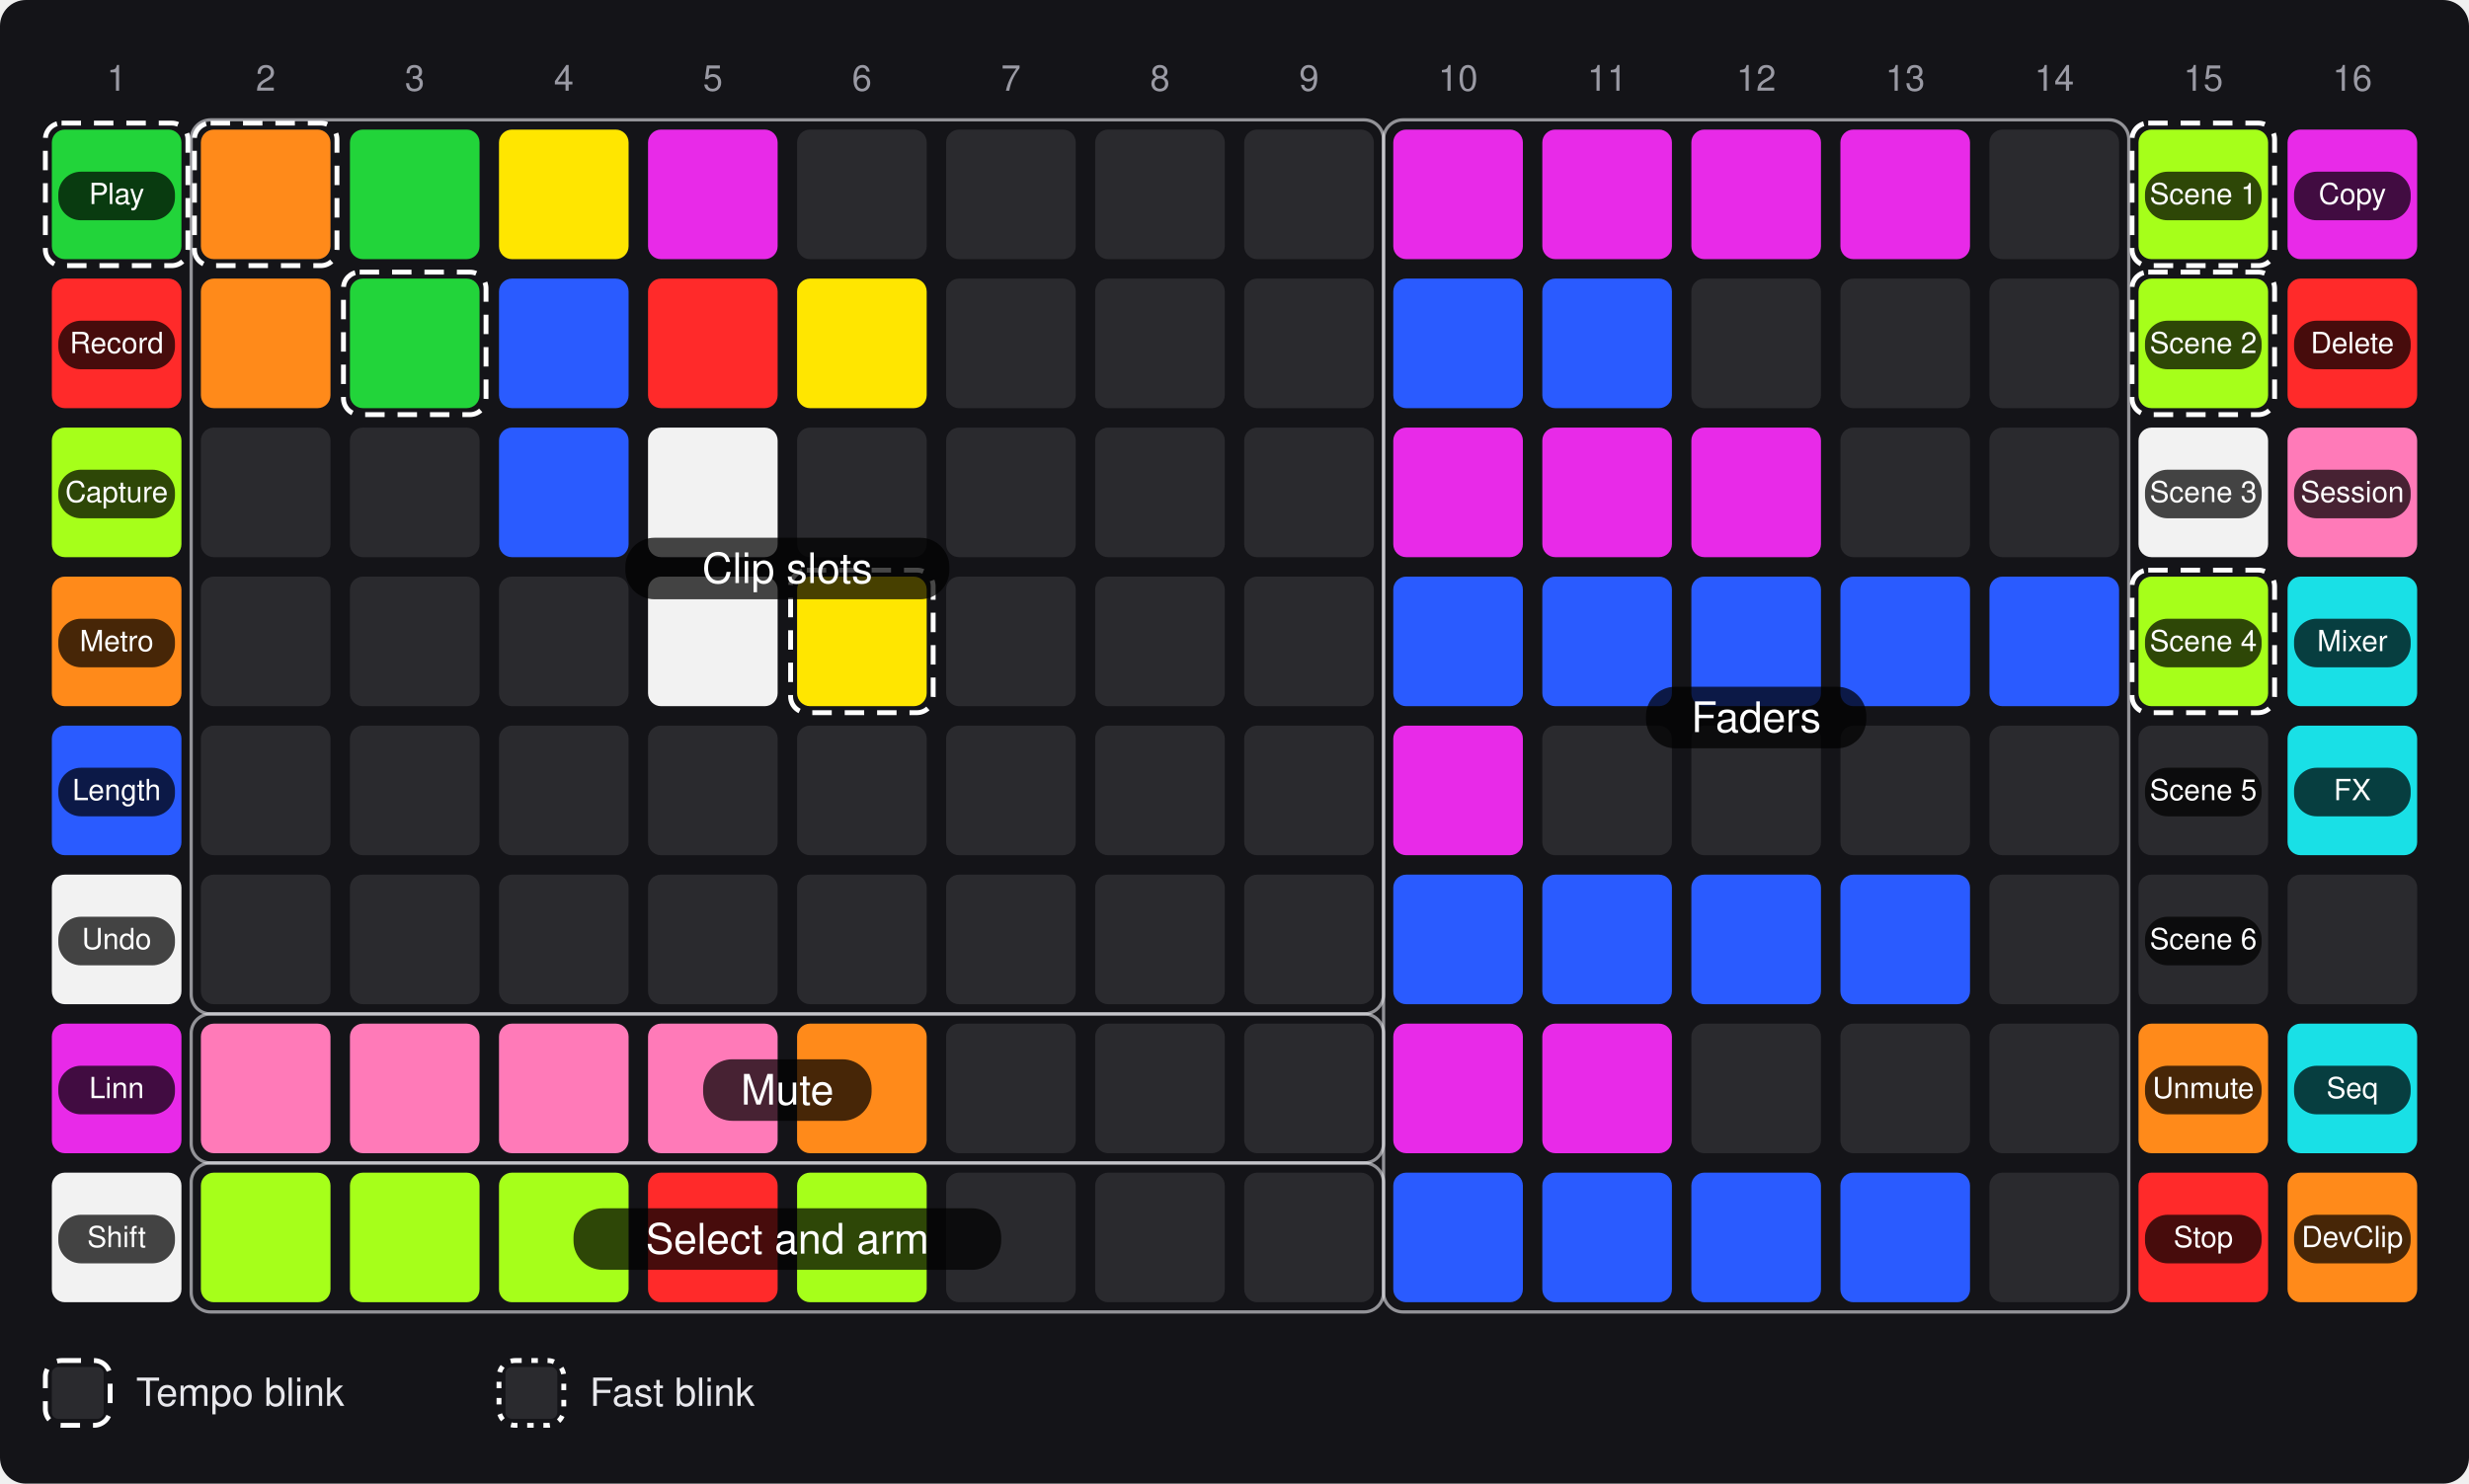
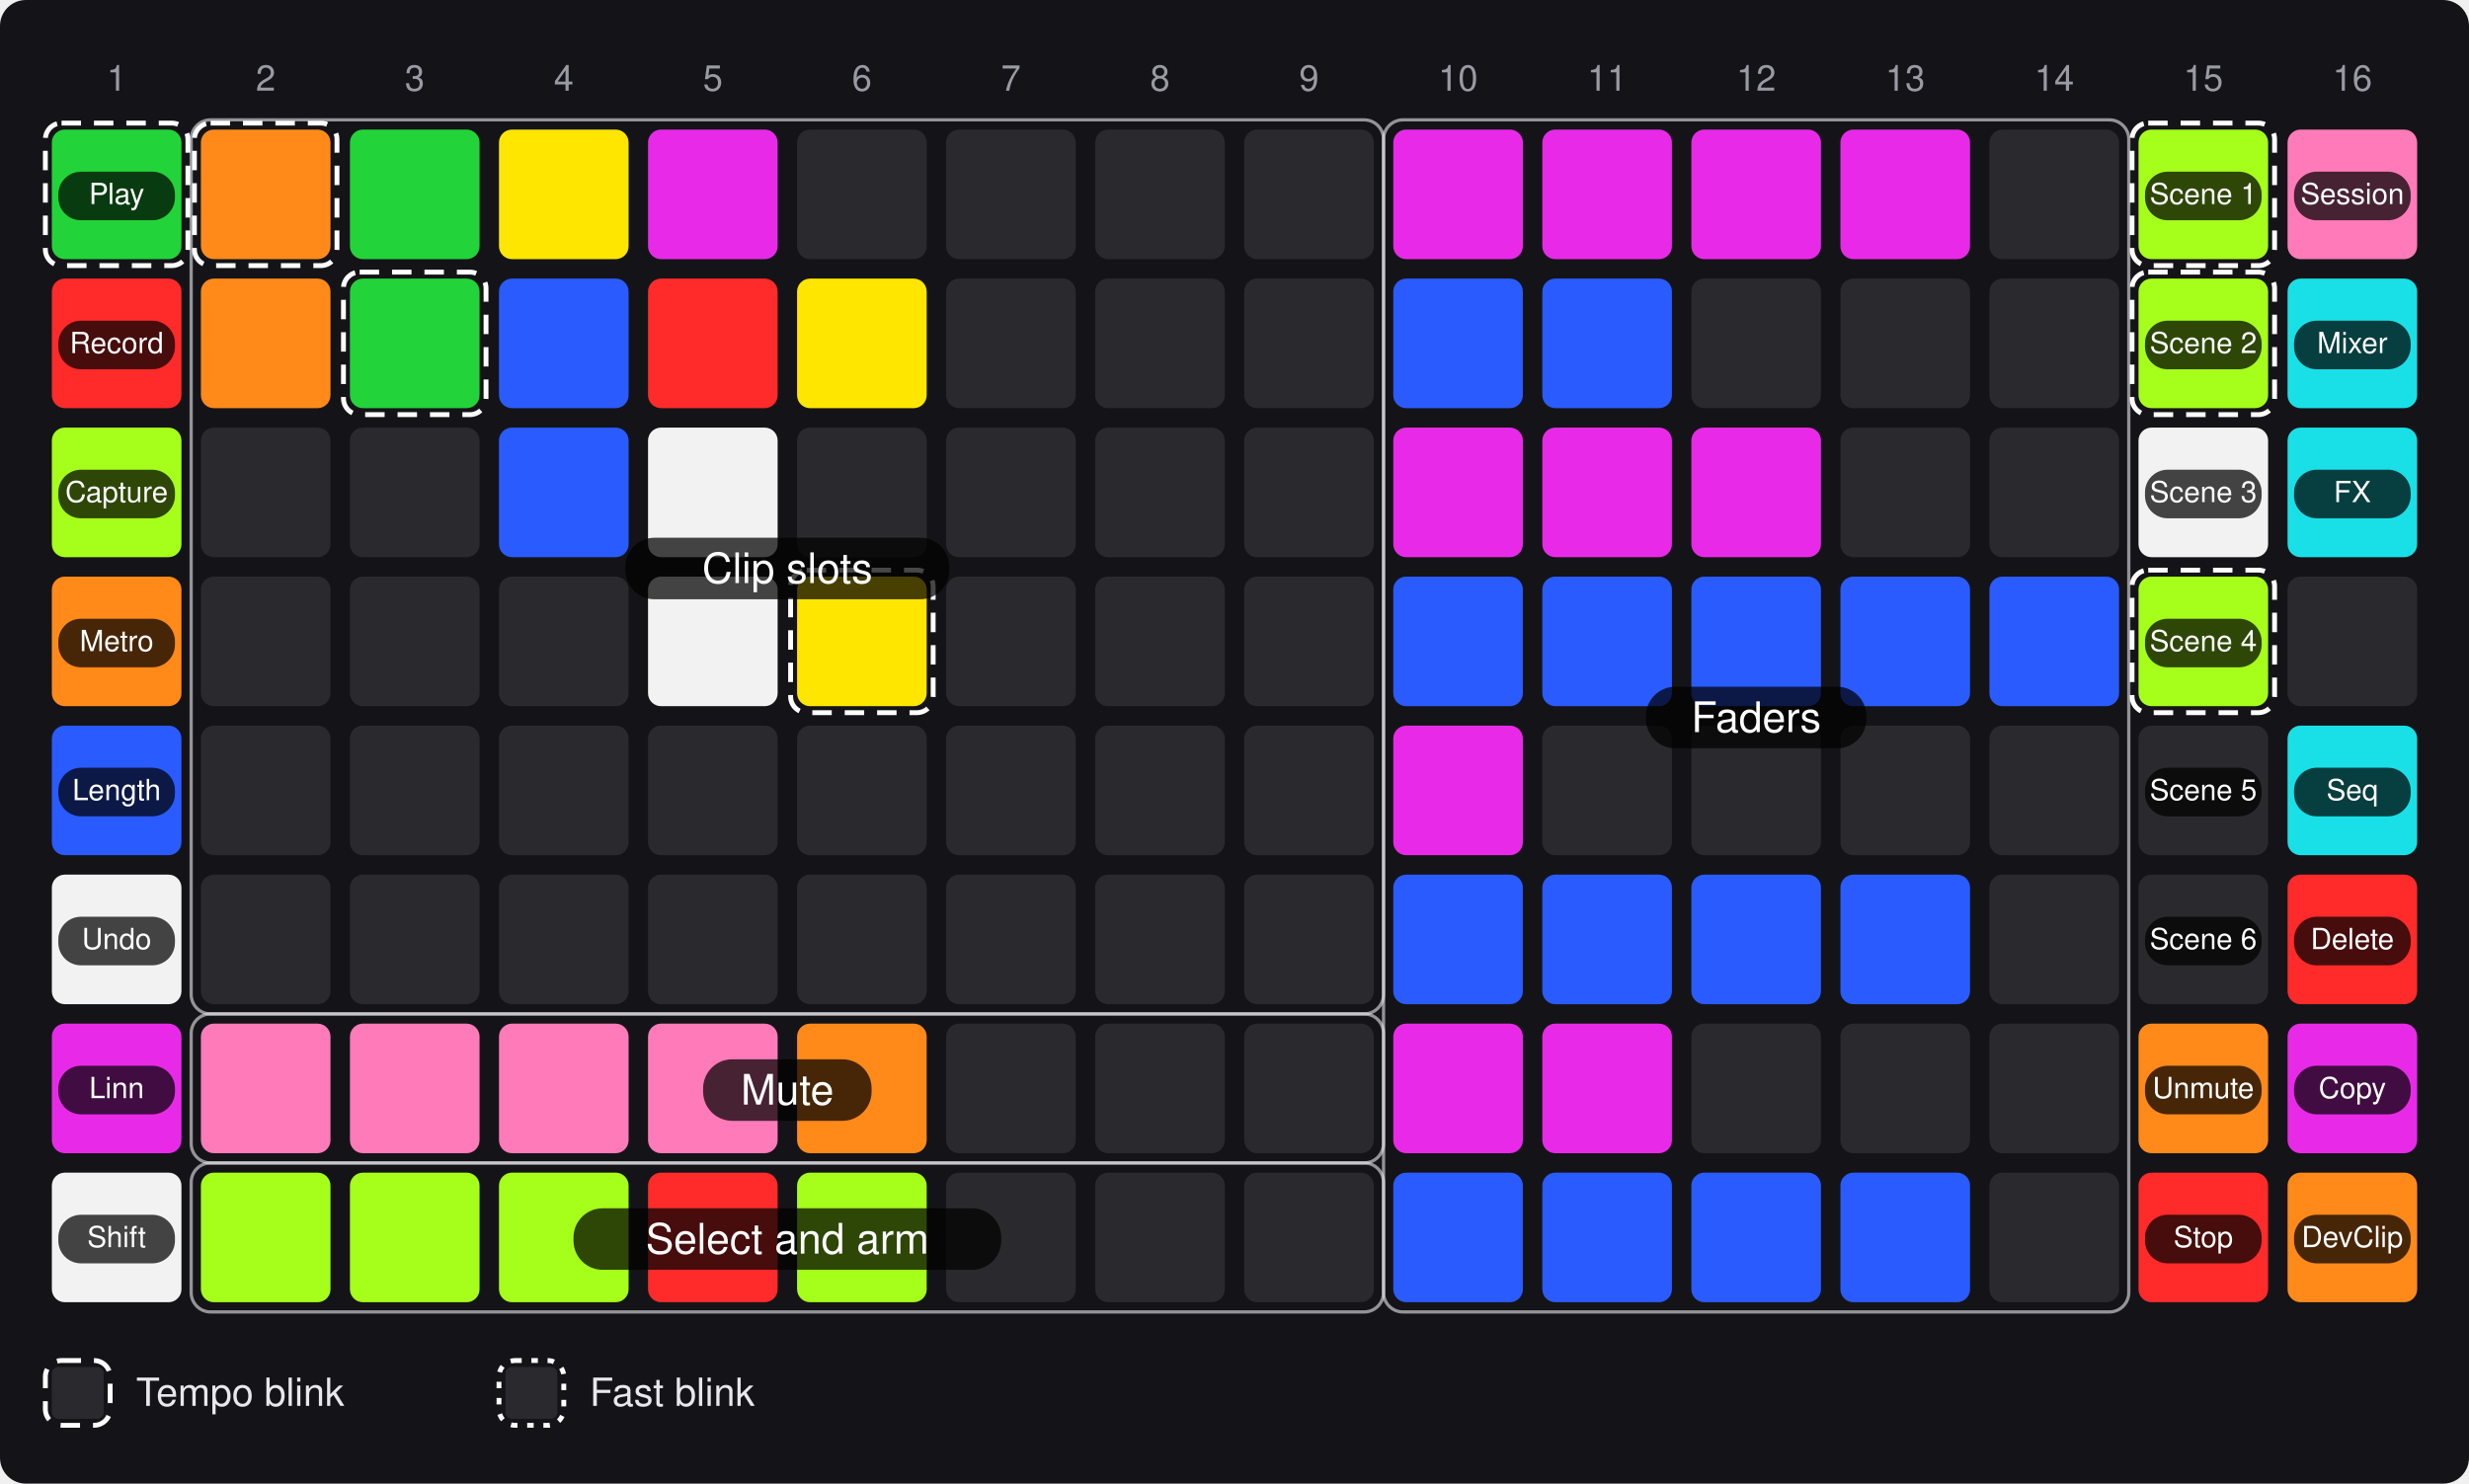
<svg xmlns="http://www.w3.org/2000/svg" width="762" height="458" viewBox="0 0 762 458" font-family="Helvetica, Arial, sans-serif">
  <rect x="0" y="0" width="762" height="458" rx="8" fill="#141418" />
  <text x="36" y="28" font-size="11" fill="#9a9aa4" text-anchor="middle">1</text>
  <text x="82" y="28" font-size="11" fill="#9a9aa4" text-anchor="middle">2</text>
  <text x="128" y="28" font-size="11" fill="#9a9aa4" text-anchor="middle">3</text>
  <text x="174" y="28" font-size="11" fill="#9a9aa4" text-anchor="middle">4</text>
  <text x="220" y="28" font-size="11" fill="#9a9aa4" text-anchor="middle">5</text>
  <text x="266" y="28" font-size="11" fill="#9a9aa4" text-anchor="middle">6</text>
  <text x="312" y="28" font-size="11" fill="#9a9aa4" text-anchor="middle">7</text>
  <text x="358" y="28" font-size="11" fill="#9a9aa4" text-anchor="middle">8</text>
  <text x="404" y="28" font-size="11" fill="#9a9aa4" text-anchor="middle">9</text>
  <text x="450" y="28" font-size="11" fill="#9a9aa4" text-anchor="middle">10</text>
  <text x="496" y="28" font-size="11" fill="#9a9aa4" text-anchor="middle">11</text>
  <text x="542" y="28" font-size="11" fill="#9a9aa4" text-anchor="middle">12</text>
  <text x="588" y="28" font-size="11" fill="#9a9aa4" text-anchor="middle">13</text>
  <text x="634" y="28" font-size="11" fill="#9a9aa4" text-anchor="middle">14</text>
  <text x="680" y="28" font-size="11" fill="#9a9aa4" text-anchor="middle">15</text>
  <text x="726" y="28" font-size="11" fill="#9a9aa4" text-anchor="middle">16</text>
  <rect x="16" y="40" width="40" height="40" rx="4" fill="#22d43a" />
  <rect x="14" y="38" width="44" height="44" rx="5" fill="none" stroke="#ffffff" stroke-width="1.5" stroke-dasharray="6 4" />
  <rect x="16" y="86" width="40" height="40" rx="4" fill="#ff2a2a" />
  <rect x="16" y="132" width="40" height="40" rx="4" fill="#a6ff1a" />
  <rect x="16" y="178" width="40" height="40" rx="4" fill="#ff8a1a" />
  <rect x="16" y="224" width="40" height="40" rx="4" fill="#2a5bff" />
  <rect x="16" y="270" width="40" height="40" rx="4" fill="#f2f2f2" />
  <rect x="16" y="316" width="40" height="40" rx="4" fill="#e82ae8" />
  <rect x="16" y="362" width="40" height="40" rx="4" fill="#f2f2f2" />
  <rect x="62" y="40" width="40" height="40" rx="4" fill="#ff8a1a" />
  <rect x="60" y="38" width="44" height="44" rx="5" fill="none" stroke="#ffffff" stroke-width="1.5" stroke-dasharray="6 4" />
  <rect x="62" y="86" width="40" height="40" rx="4" fill="#ff8a1a" />
  <rect x="62" y="132" width="40" height="40" rx="4" fill="#2a2a2e" />
  <rect x="62" y="178" width="40" height="40" rx="4" fill="#2a2a2e" />
  <rect x="62" y="224" width="40" height="40" rx="4" fill="#2a2a2e" />
  <rect x="62" y="270" width="40" height="40" rx="4" fill="#2a2a2e" />
  <rect x="62" y="316" width="40" height="40" rx="4" fill="#ff7ab8" />
  <rect x="62" y="362" width="40" height="40" rx="4" fill="#a6ff1a" />
  <rect x="108" y="40" width="40" height="40" rx="4" fill="#22d43a" />
  <rect x="108" y="86" width="40" height="40" rx="4" fill="#22d43a" />
  <rect x="106" y="84" width="44" height="44" rx="5" fill="none" stroke="#ffffff" stroke-width="1.5" stroke-dasharray="6 4" />
  <rect x="108" y="132" width="40" height="40" rx="4" fill="#2a2a2e" />
  <rect x="108" y="178" width="40" height="40" rx="4" fill="#2a2a2e" />
  <rect x="108" y="224" width="40" height="40" rx="4" fill="#2a2a2e" />
  <rect x="108" y="270" width="40" height="40" rx="4" fill="#2a2a2e" />
  <rect x="108" y="316" width="40" height="40" rx="4" fill="#ff7ab8" />
  <rect x="108" y="362" width="40" height="40" rx="4" fill="#a6ff1a" />
  <rect x="154" y="40" width="40" height="40" rx="4" fill="#ffe600" />
  <rect x="154" y="86" width="40" height="40" rx="4" fill="#2a5bff" />
  <rect x="154" y="132" width="40" height="40" rx="4" fill="#2a5bff" />
  <rect x="154" y="178" width="40" height="40" rx="4" fill="#2a2a2e" />
  <rect x="154" y="224" width="40" height="40" rx="4" fill="#2a2a2e" />
  <rect x="154" y="270" width="40" height="40" rx="4" fill="#2a2a2e" />
  <rect x="154" y="316" width="40" height="40" rx="4" fill="#ff7ab8" />
  <rect x="154" y="362" width="40" height="40" rx="4" fill="#a6ff1a" />
  <rect x="200" y="40" width="40" height="40" rx="4" fill="#e82ae8" />
  <rect x="200" y="86" width="40" height="40" rx="4" fill="#ff2a2a" />
  <rect x="200" y="132" width="40" height="40" rx="4" fill="#f2f2f2" />
  <rect x="200" y="178" width="40" height="40" rx="4" fill="#f2f2f2" />
  <rect x="200" y="224" width="40" height="40" rx="4" fill="#2a2a2e" />
  <rect x="200" y="270" width="40" height="40" rx="4" fill="#2a2a2e" />
  <rect x="200" y="316" width="40" height="40" rx="4" fill="#ff7ab8" />
  <rect x="200" y="362" width="40" height="40" rx="4" fill="#ff2a2a" />
  <rect x="246" y="40" width="40" height="40" rx="4" fill="#2a2a2e" />
  <rect x="246" y="86" width="40" height="40" rx="4" fill="#ffe600" />
  <rect x="246" y="132" width="40" height="40" rx="4" fill="#2a2a2e" />
  <rect x="246" y="178" width="40" height="40" rx="4" fill="#ffe600" />
  <rect x="244" y="176" width="44" height="44" rx="5" fill="none" stroke="#ffffff" stroke-width="1.5" stroke-dasharray="6 4" />
  <rect x="246" y="224" width="40" height="40" rx="4" fill="#2a2a2e" />
  <rect x="246" y="270" width="40" height="40" rx="4" fill="#2a2a2e" />
  <rect x="246" y="316" width="40" height="40" rx="4" fill="#ff8a1a" />
  <rect x="246" y="362" width="40" height="40" rx="4" fill="#a6ff1a" />
  <rect x="292" y="40" width="40" height="40" rx="4" fill="#2a2a2e" />
  <rect x="292" y="86" width="40" height="40" rx="4" fill="#2a2a2e" />
  <rect x="292" y="132" width="40" height="40" rx="4" fill="#2a2a2e" />
  <rect x="292" y="178" width="40" height="40" rx="4" fill="#2a2a2e" />
  <rect x="292" y="224" width="40" height="40" rx="4" fill="#2a2a2e" />
  <rect x="292" y="270" width="40" height="40" rx="4" fill="#2a2a2e" />
  <rect x="292" y="316" width="40" height="40" rx="4" fill="#2a2a2e" />
  <rect x="292" y="362" width="40" height="40" rx="4" fill="#2a2a2e" />
  <rect x="338" y="40" width="40" height="40" rx="4" fill="#2a2a2e" />
  <rect x="338" y="86" width="40" height="40" rx="4" fill="#2a2a2e" />
  <rect x="338" y="132" width="40" height="40" rx="4" fill="#2a2a2e" />
  <rect x="338" y="178" width="40" height="40" rx="4" fill="#2a2a2e" />
  <rect x="338" y="224" width="40" height="40" rx="4" fill="#2a2a2e" />
  <rect x="338" y="270" width="40" height="40" rx="4" fill="#2a2a2e" />
  <rect x="338" y="316" width="40" height="40" rx="4" fill="#2a2a2e" />
  <rect x="338" y="362" width="40" height="40" rx="4" fill="#2a2a2e" />
  <rect x="384" y="40" width="40" height="40" rx="4" fill="#2a2a2e" />
  <rect x="384" y="86" width="40" height="40" rx="4" fill="#2a2a2e" />
  <rect x="384" y="132" width="40" height="40" rx="4" fill="#2a2a2e" />
  <rect x="384" y="178" width="40" height="40" rx="4" fill="#2a2a2e" />
  <rect x="384" y="224" width="40" height="40" rx="4" fill="#2a2a2e" />
  <rect x="384" y="270" width="40" height="40" rx="4" fill="#2a2a2e" />
  <rect x="384" y="316" width="40" height="40" rx="4" fill="#2a2a2e" />
  <rect x="384" y="362" width="40" height="40" rx="4" fill="#2a2a2e" />
  <rect x="430" y="40" width="40" height="40" rx="4" fill="#e82ae8" />
  <rect x="430" y="86" width="40" height="40" rx="4" fill="#2a5bff" />
  <rect x="430" y="132" width="40" height="40" rx="4" fill="#e82ae8" />
  <rect x="430" y="178" width="40" height="40" rx="4" fill="#2a5bff" />
  <rect x="430" y="224" width="40" height="40" rx="4" fill="#e82ae8" />
  <rect x="430" y="270" width="40" height="40" rx="4" fill="#2a5bff" />
  <rect x="430" y="316" width="40" height="40" rx="4" fill="#e82ae8" />
  <rect x="430" y="362" width="40" height="40" rx="4" fill="#2a5bff" />
  <rect x="476" y="40" width="40" height="40" rx="4" fill="#e82ae8" />
  <rect x="476" y="86" width="40" height="40" rx="4" fill="#2a5bff" />
  <rect x="476" y="132" width="40" height="40" rx="4" fill="#e82ae8" />
  <rect x="476" y="178" width="40" height="40" rx="4" fill="#2a5bff" />
  <rect x="476" y="224" width="40" height="40" rx="4" fill="#2a2a2e" />
  <rect x="476" y="270" width="40" height="40" rx="4" fill="#2a5bff" />
  <rect x="476" y="316" width="40" height="40" rx="4" fill="#e82ae8" />
  <rect x="476" y="362" width="40" height="40" rx="4" fill="#2a5bff" />
  <rect x="522" y="40" width="40" height="40" rx="4" fill="#e82ae8" />
  <rect x="522" y="86" width="40" height="40" rx="4" fill="#2a2a2e" />
  <rect x="522" y="132" width="40" height="40" rx="4" fill="#e82ae8" />
  <rect x="522" y="178" width="40" height="40" rx="4" fill="#2a5bff" />
  <rect x="522" y="224" width="40" height="40" rx="4" fill="#2a2a2e" />
  <rect x="522" y="270" width="40" height="40" rx="4" fill="#2a5bff" />
  <rect x="522" y="316" width="40" height="40" rx="4" fill="#2a2a2e" />
  <rect x="522" y="362" width="40" height="40" rx="4" fill="#2a5bff" />
  <rect x="568" y="40" width="40" height="40" rx="4" fill="#e82ae8" />
  <rect x="568" y="86" width="40" height="40" rx="4" fill="#2a2a2e" />
  <rect x="568" y="132" width="40" height="40" rx="4" fill="#2a2a2e" />
  <rect x="568" y="178" width="40" height="40" rx="4" fill="#2a5bff" />
  <rect x="568" y="224" width="40" height="40" rx="4" fill="#2a2a2e" />
  <rect x="568" y="270" width="40" height="40" rx="4" fill="#2a5bff" />
  <rect x="568" y="316" width="40" height="40" rx="4" fill="#2a2a2e" />
  <rect x="568" y="362" width="40" height="40" rx="4" fill="#2a5bff" />
  <rect x="614" y="40" width="40" height="40" rx="4" fill="#2a2a2e" />
  <rect x="614" y="86" width="40" height="40" rx="4" fill="#2a2a2e" />
  <rect x="614" y="132" width="40" height="40" rx="4" fill="#2a2a2e" />
  <rect x="614" y="178" width="40" height="40" rx="4" fill="#2a5bff" />
  <rect x="614" y="224" width="40" height="40" rx="4" fill="#2a2a2e" />
  <rect x="614" y="270" width="40" height="40" rx="4" fill="#2a2a2e" />
  <rect x="614" y="316" width="40" height="40" rx="4" fill="#2a2a2e" />
  <rect x="614" y="362" width="40" height="40" rx="4" fill="#2a2a2e" />
  <rect x="660" y="40" width="40" height="40" rx="4" fill="#a6ff1a" />
  <rect x="658" y="38" width="44" height="44" rx="5" fill="none" stroke="#ffffff" stroke-width="1.5" stroke-dasharray="6 4" />
  <rect x="660" y="86" width="40" height="40" rx="4" fill="#a6ff1a" />
  <rect x="658" y="84" width="44" height="44" rx="5" fill="none" stroke="#ffffff" stroke-width="1.5" stroke-dasharray="6 4" />
  <rect x="660" y="132" width="40" height="40" rx="4" fill="#f2f2f2" />
  <rect x="660" y="178" width="40" height="40" rx="4" fill="#a6ff1a" />
  <rect x="658" y="176" width="44" height="44" rx="5" fill="none" stroke="#ffffff" stroke-width="1.5" stroke-dasharray="6 4" />
  <rect x="660" y="224" width="40" height="40" rx="4" fill="#2a2a2e" />
  <rect x="660" y="270" width="40" height="40" rx="4" fill="#2a2a2e" />
  <rect x="660" y="316" width="40" height="40" rx="4" fill="#ff8a1a" />
  <rect x="660" y="362" width="40" height="40" rx="4" fill="#ff2a2a" />
-   <rect x="706" y="40" width="40" height="40" rx="4" fill="#e82ae8" />
-   <rect x="706" y="86" width="40" height="40" rx="4" fill="#ff2a2a" />
-   <rect x="706" y="132" width="40" height="40" rx="4" fill="#ff7ab8" />
-   <rect x="706" y="178" width="40" height="40" rx="4" fill="#19e0e6" />
+   <rect x="706" y="40" width="40" height="40" rx="4" fill="#ff7ab8" />
+   <rect x="706" y="86" width="40" height="40" rx="4" fill="#19e0e6" />
+   <rect x="706" y="132" width="40" height="40" rx="4" fill="#19e0e6" />
+   <rect x="706" y="178" width="40" height="40" rx="4" fill="#2a2a2e" />
  <rect x="706" y="224" width="40" height="40" rx="4" fill="#19e0e6" />
-   <rect x="706" y="270" width="40" height="40" rx="4" fill="#2a2a2e" />
-   <rect x="706" y="316" width="40" height="40" rx="4" fill="#19e0e6" />
+   <rect x="706" y="270" width="40" height="40" rx="4" fill="#ff2a2a" />
+   <rect x="706" y="316" width="40" height="40" rx="4" fill="#e82ae8" />
  <rect x="706" y="362" width="40" height="40" rx="4" fill="#ff8a1a" />
  <rect x="18" y="53" width="36" height="15" rx="7" fill="#000000" fill-opacity="0.72" />
  <text x="36" y="63" font-size="9" fill="#ffffff" text-anchor="middle">Play</text>
  <rect x="18" y="99" width="36" height="15" rx="7" fill="#000000" fill-opacity="0.72" />
  <text x="36" y="109" font-size="9" fill="#ffffff" text-anchor="middle">Record</text>
  <rect x="18" y="145" width="36" height="15" rx="7" fill="#000000" fill-opacity="0.72" />
  <text x="36" y="155" font-size="9" fill="#ffffff" text-anchor="middle">Capture</text>
  <rect x="18" y="191" width="36" height="15" rx="7" fill="#000000" fill-opacity="0.72" />
  <text x="36" y="201" font-size="9" fill="#ffffff" text-anchor="middle">Metro</text>
  <rect x="18" y="237" width="36" height="15" rx="7" fill="#000000" fill-opacity="0.72" />
  <text x="36" y="247" font-size="9" fill="#ffffff" text-anchor="middle">Length</text>
  <rect x="18" y="283" width="36" height="15" rx="7" fill="#000000" fill-opacity="0.72" />
  <text x="36" y="293" font-size="9" fill="#ffffff" text-anchor="middle">Undo</text>
  <rect x="18" y="329" width="36" height="15" rx="7" fill="#000000" fill-opacity="0.72" />
  <text x="36" y="339" font-size="9" fill="#ffffff" text-anchor="middle">Linn</text>
  <rect x="18" y="375" width="36" height="15" rx="7" fill="#000000" fill-opacity="0.72" />
  <text x="36" y="385" font-size="9" fill="#ffffff" text-anchor="middle">Shift</text>
  <rect x="662" y="53" width="36" height="15" rx="7" fill="#000000" fill-opacity="0.72" />
  <text x="680" y="63" font-size="9" fill="#ffffff" text-anchor="middle">Scene 1</text>
  <rect x="662" y="99" width="36" height="15" rx="7" fill="#000000" fill-opacity="0.72" />
  <text x="680" y="109" font-size="9" fill="#ffffff" text-anchor="middle">Scene 2</text>
  <rect x="662" y="145" width="36" height="15" rx="7" fill="#000000" fill-opacity="0.72" />
  <text x="680" y="155" font-size="9" fill="#ffffff" text-anchor="middle">Scene 3</text>
  <rect x="662" y="191" width="36" height="15" rx="7" fill="#000000" fill-opacity="0.72" />
  <text x="680" y="201" font-size="9" fill="#ffffff" text-anchor="middle">Scene 4</text>
  <rect x="662" y="237" width="36" height="15" rx="7" fill="#000000" fill-opacity="0.72" />
  <text x="680" y="247" font-size="9" fill="#ffffff" text-anchor="middle">Scene 5</text>
  <rect x="662" y="283" width="36" height="15" rx="7" fill="#000000" fill-opacity="0.72" />
  <text x="680" y="293" font-size="9" fill="#ffffff" text-anchor="middle">Scene 6</text>
  <rect x="662" y="329" width="36" height="15" rx="7" fill="#000000" fill-opacity="0.72" />
  <text x="680" y="339" font-size="9" fill="#ffffff" text-anchor="middle">Unmute</text>
  <rect x="662" y="375" width="36" height="15" rx="7" fill="#000000" fill-opacity="0.72" />
  <text x="680" y="385" font-size="9" fill="#ffffff" text-anchor="middle">Stop</text>
  <rect x="708" y="53" width="36" height="15" rx="7" fill="#000000" fill-opacity="0.72" />
-   <text x="726" y="63" font-size="9" fill="#ffffff" text-anchor="middle">Copy</text>
+   <text x="726" y="63" font-size="9" fill="#ffffff" text-anchor="middle">Session</text>
  <rect x="708" y="99" width="36" height="15" rx="7" fill="#000000" fill-opacity="0.72" />
-   <text x="726" y="109" font-size="9" fill="#ffffff" text-anchor="middle">Delete</text>
+   <text x="726" y="109" font-size="9" fill="#ffffff" text-anchor="middle">Mixer</text>
  <rect x="708" y="145" width="36" height="15" rx="7" fill="#000000" fill-opacity="0.72" />
-   <text x="726" y="155" font-size="9" fill="#ffffff" text-anchor="middle">Session</text>
-   <rect x="708" y="191" width="36" height="15" rx="7" fill="#000000" fill-opacity="0.72" />
-   <text x="726" y="201" font-size="9" fill="#ffffff" text-anchor="middle">Mixer</text>
+   <text x="726" y="155" font-size="9" fill="#ffffff" text-anchor="middle">FX</text>
  <rect x="708" y="237" width="36" height="15" rx="7" fill="#000000" fill-opacity="0.72" />
-   <text x="726" y="247" font-size="9" fill="#ffffff" text-anchor="middle">FX</text>
+   <text x="726" y="247" font-size="9" fill="#ffffff" text-anchor="middle">Seq</text>
+   <rect x="708" y="283" width="36" height="15" rx="7" fill="#000000" fill-opacity="0.72" />
+   <text x="726" y="293" font-size="9" fill="#ffffff" text-anchor="middle">Delete</text>
  <rect x="708" y="329" width="36" height="15" rx="7" fill="#000000" fill-opacity="0.72" />
-   <text x="726" y="339" font-size="9" fill="#ffffff" text-anchor="middle">Seq</text>
+   <text x="726" y="339" font-size="9" fill="#ffffff" text-anchor="middle">Copy</text>
  <rect x="708" y="375" width="36" height="15" rx="7" fill="#000000" fill-opacity="0.72" />
  <text x="726" y="385" font-size="9" fill="#ffffff" text-anchor="middle">DevClip</text>
  <rect x="59" y="37" width="368" height="276" rx="6" fill="none" stroke="#e8e8ec" stroke-width="1" stroke-opacity="0.6" />
  <rect x="193" y="166" width="100" height="19" rx="9" fill="#000000" fill-opacity="0.72" />
  <text x="243" y="180" font-size="13" fill="#ffffff" text-anchor="middle">Clip slots</text>
  <rect x="59" y="313" width="368" height="46" rx="6" fill="none" stroke="#e8e8ec" stroke-width="1" stroke-opacity="0.6" />
  <rect x="217" y="327" width="52" height="19" rx="9" fill="#000000" fill-opacity="0.72" />
  <text x="243" y="341" font-size="13" fill="#ffffff" text-anchor="middle">Mute</text>
  <rect x="59" y="359" width="368" height="46" rx="6" fill="none" stroke="#e8e8ec" stroke-width="1" stroke-opacity="0.6" />
  <rect x="177" y="373" width="132" height="19" rx="9" fill="#000000" fill-opacity="0.72" />
  <text x="243" y="387" font-size="13" fill="#ffffff" text-anchor="middle">Select and arm</text>
  <rect x="427" y="37" width="230" height="368" rx="6" fill="none" stroke="#e8e8ec" stroke-width="1" stroke-opacity="0.6" />
  <rect x="508" y="212" width="68" height="19" rx="9" fill="#000000" fill-opacity="0.72" />
  <text x="542" y="226" font-size="13" fill="#ffffff" text-anchor="middle">Faders</text>
  <rect x="16" y="422" width="16" height="16" rx="2" fill="#2a2a2e" />
  <rect x="14" y="420" width="20" height="20" rx="5" fill="none" stroke="#ffffff" stroke-width="1.5" stroke-dasharray="6 4" />
  <text x="42" y="434" font-size="12" fill="#e8e8ec">Tempo blink</text>
  <rect x="156" y="422" width="16" height="16" rx="2" fill="#2a2a2e" />
  <rect x="154" y="420" width="20" height="20" rx="5" fill="none" stroke="#ffffff" stroke-width="1.5" stroke-dasharray="2 3" />
  <text x="182" y="434" font-size="12" fill="#e8e8ec">Fast blink</text>
</svg>
